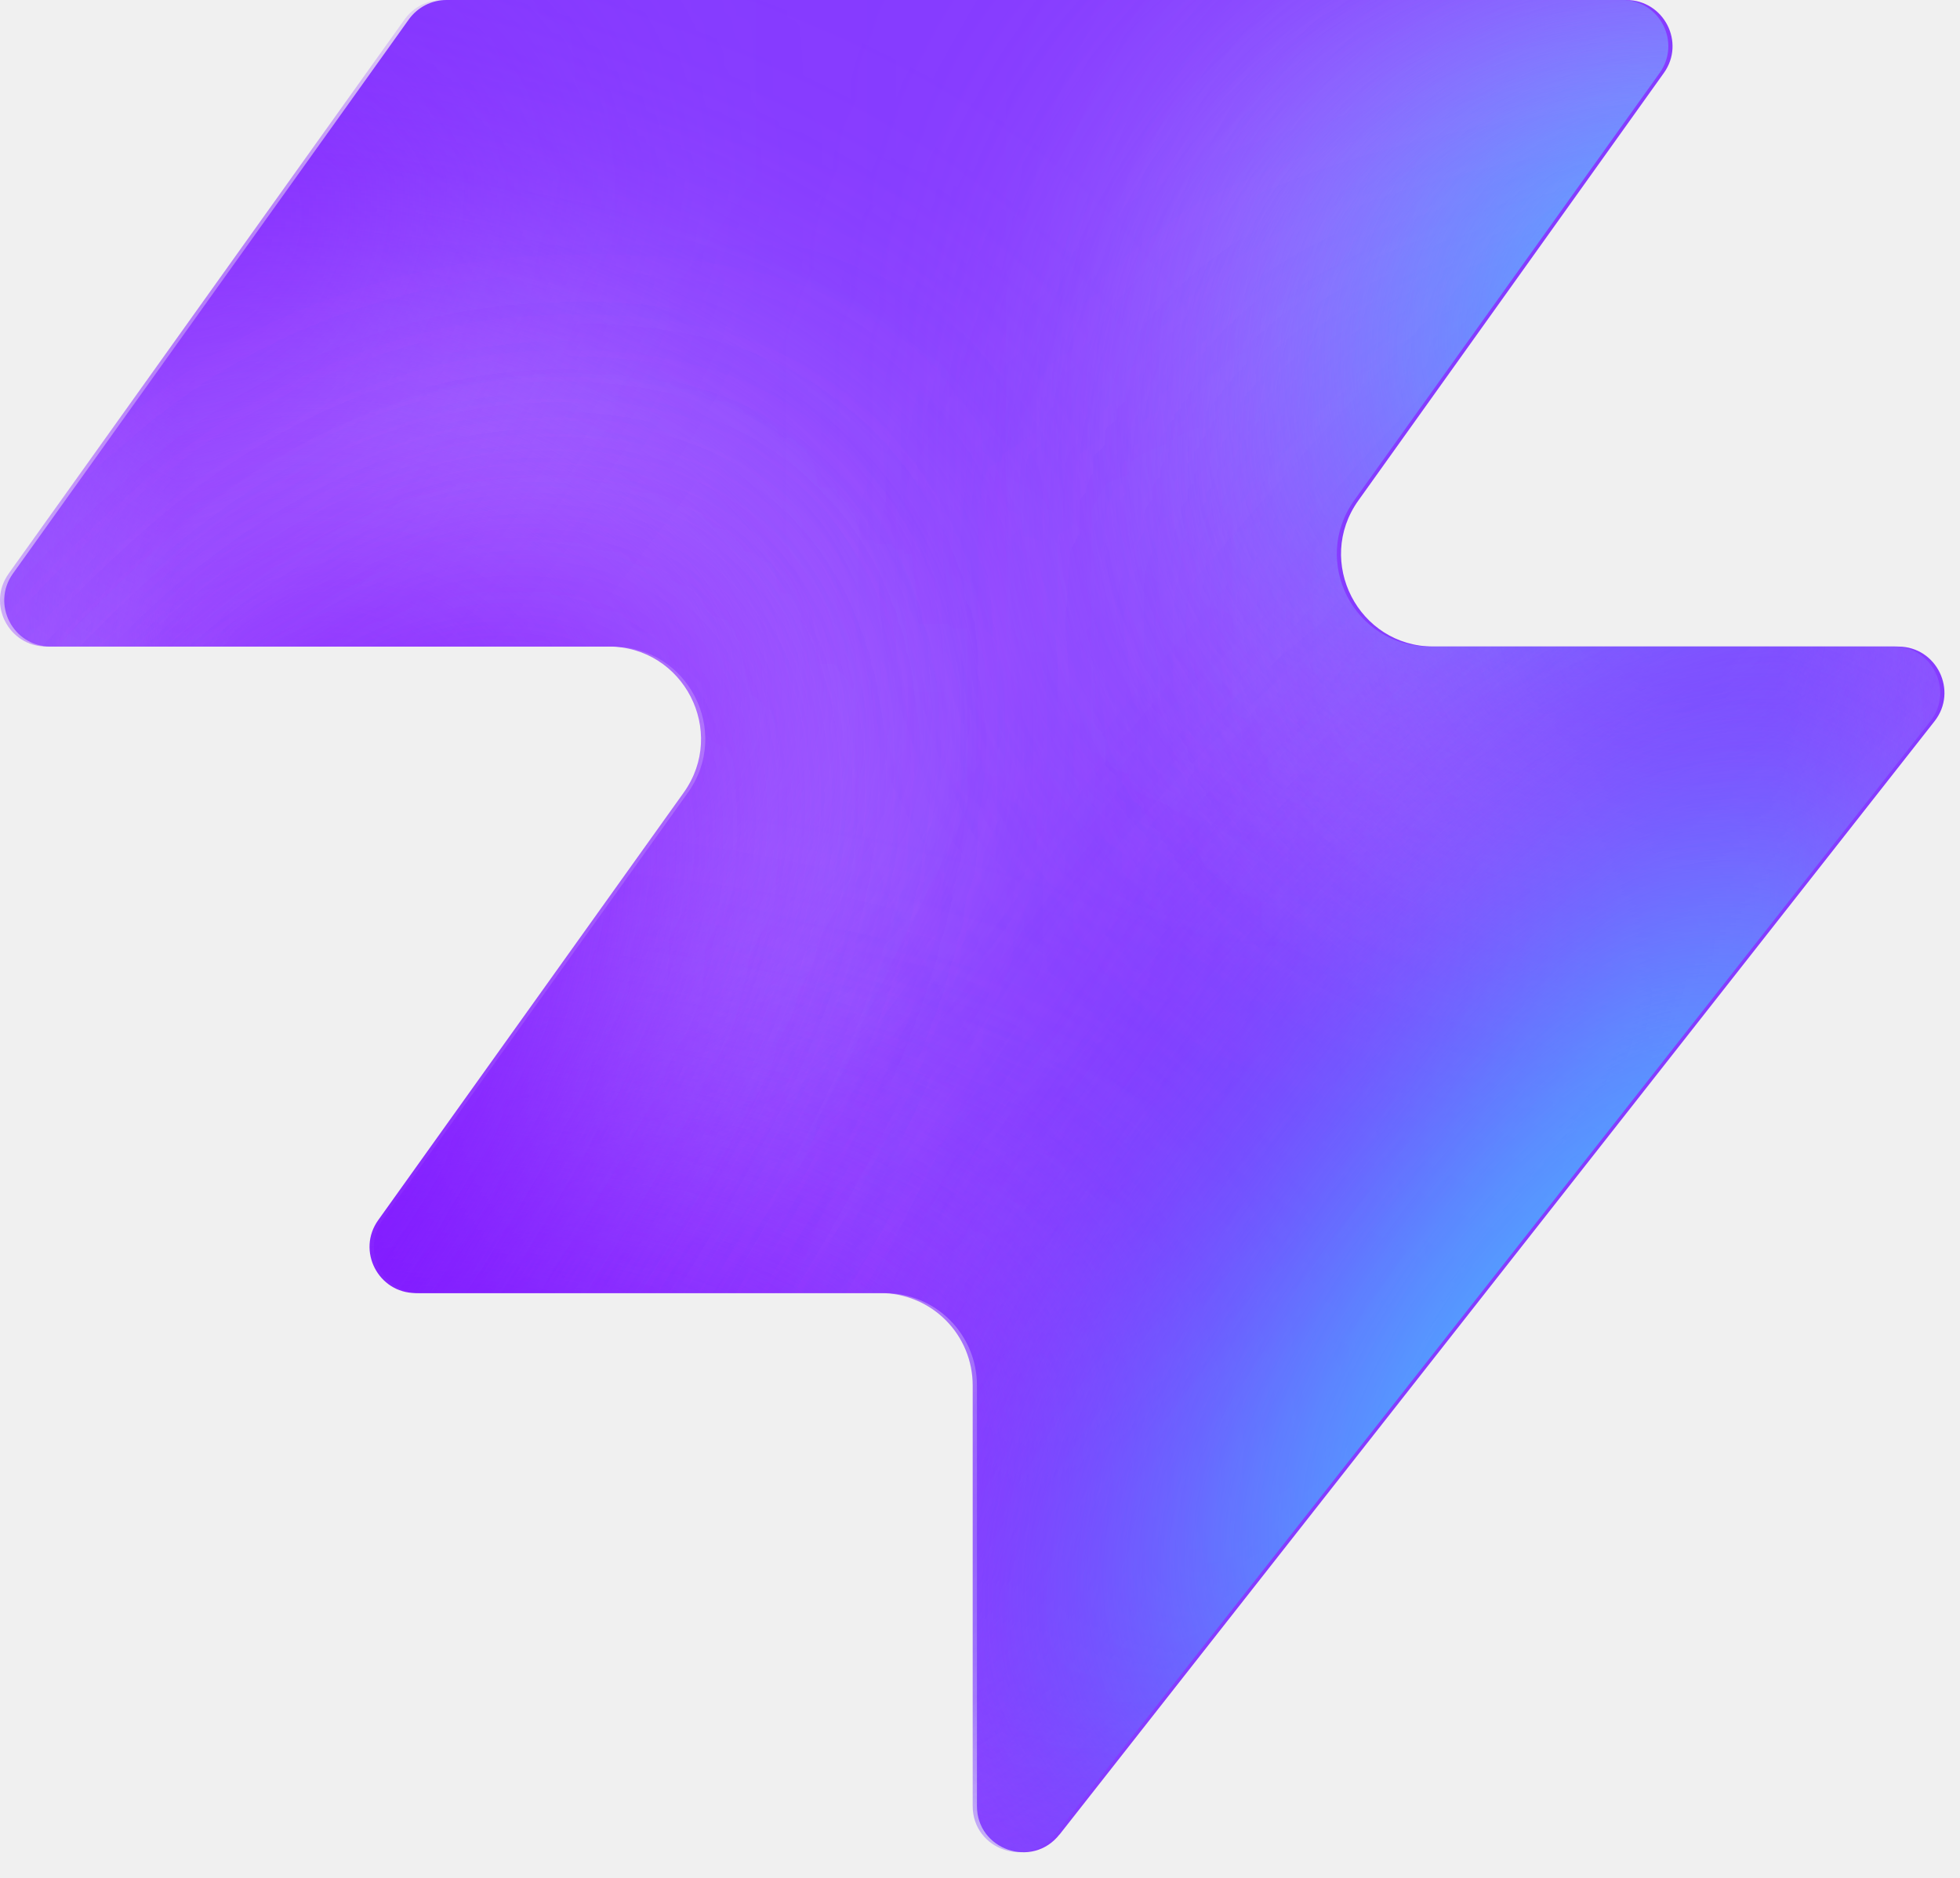
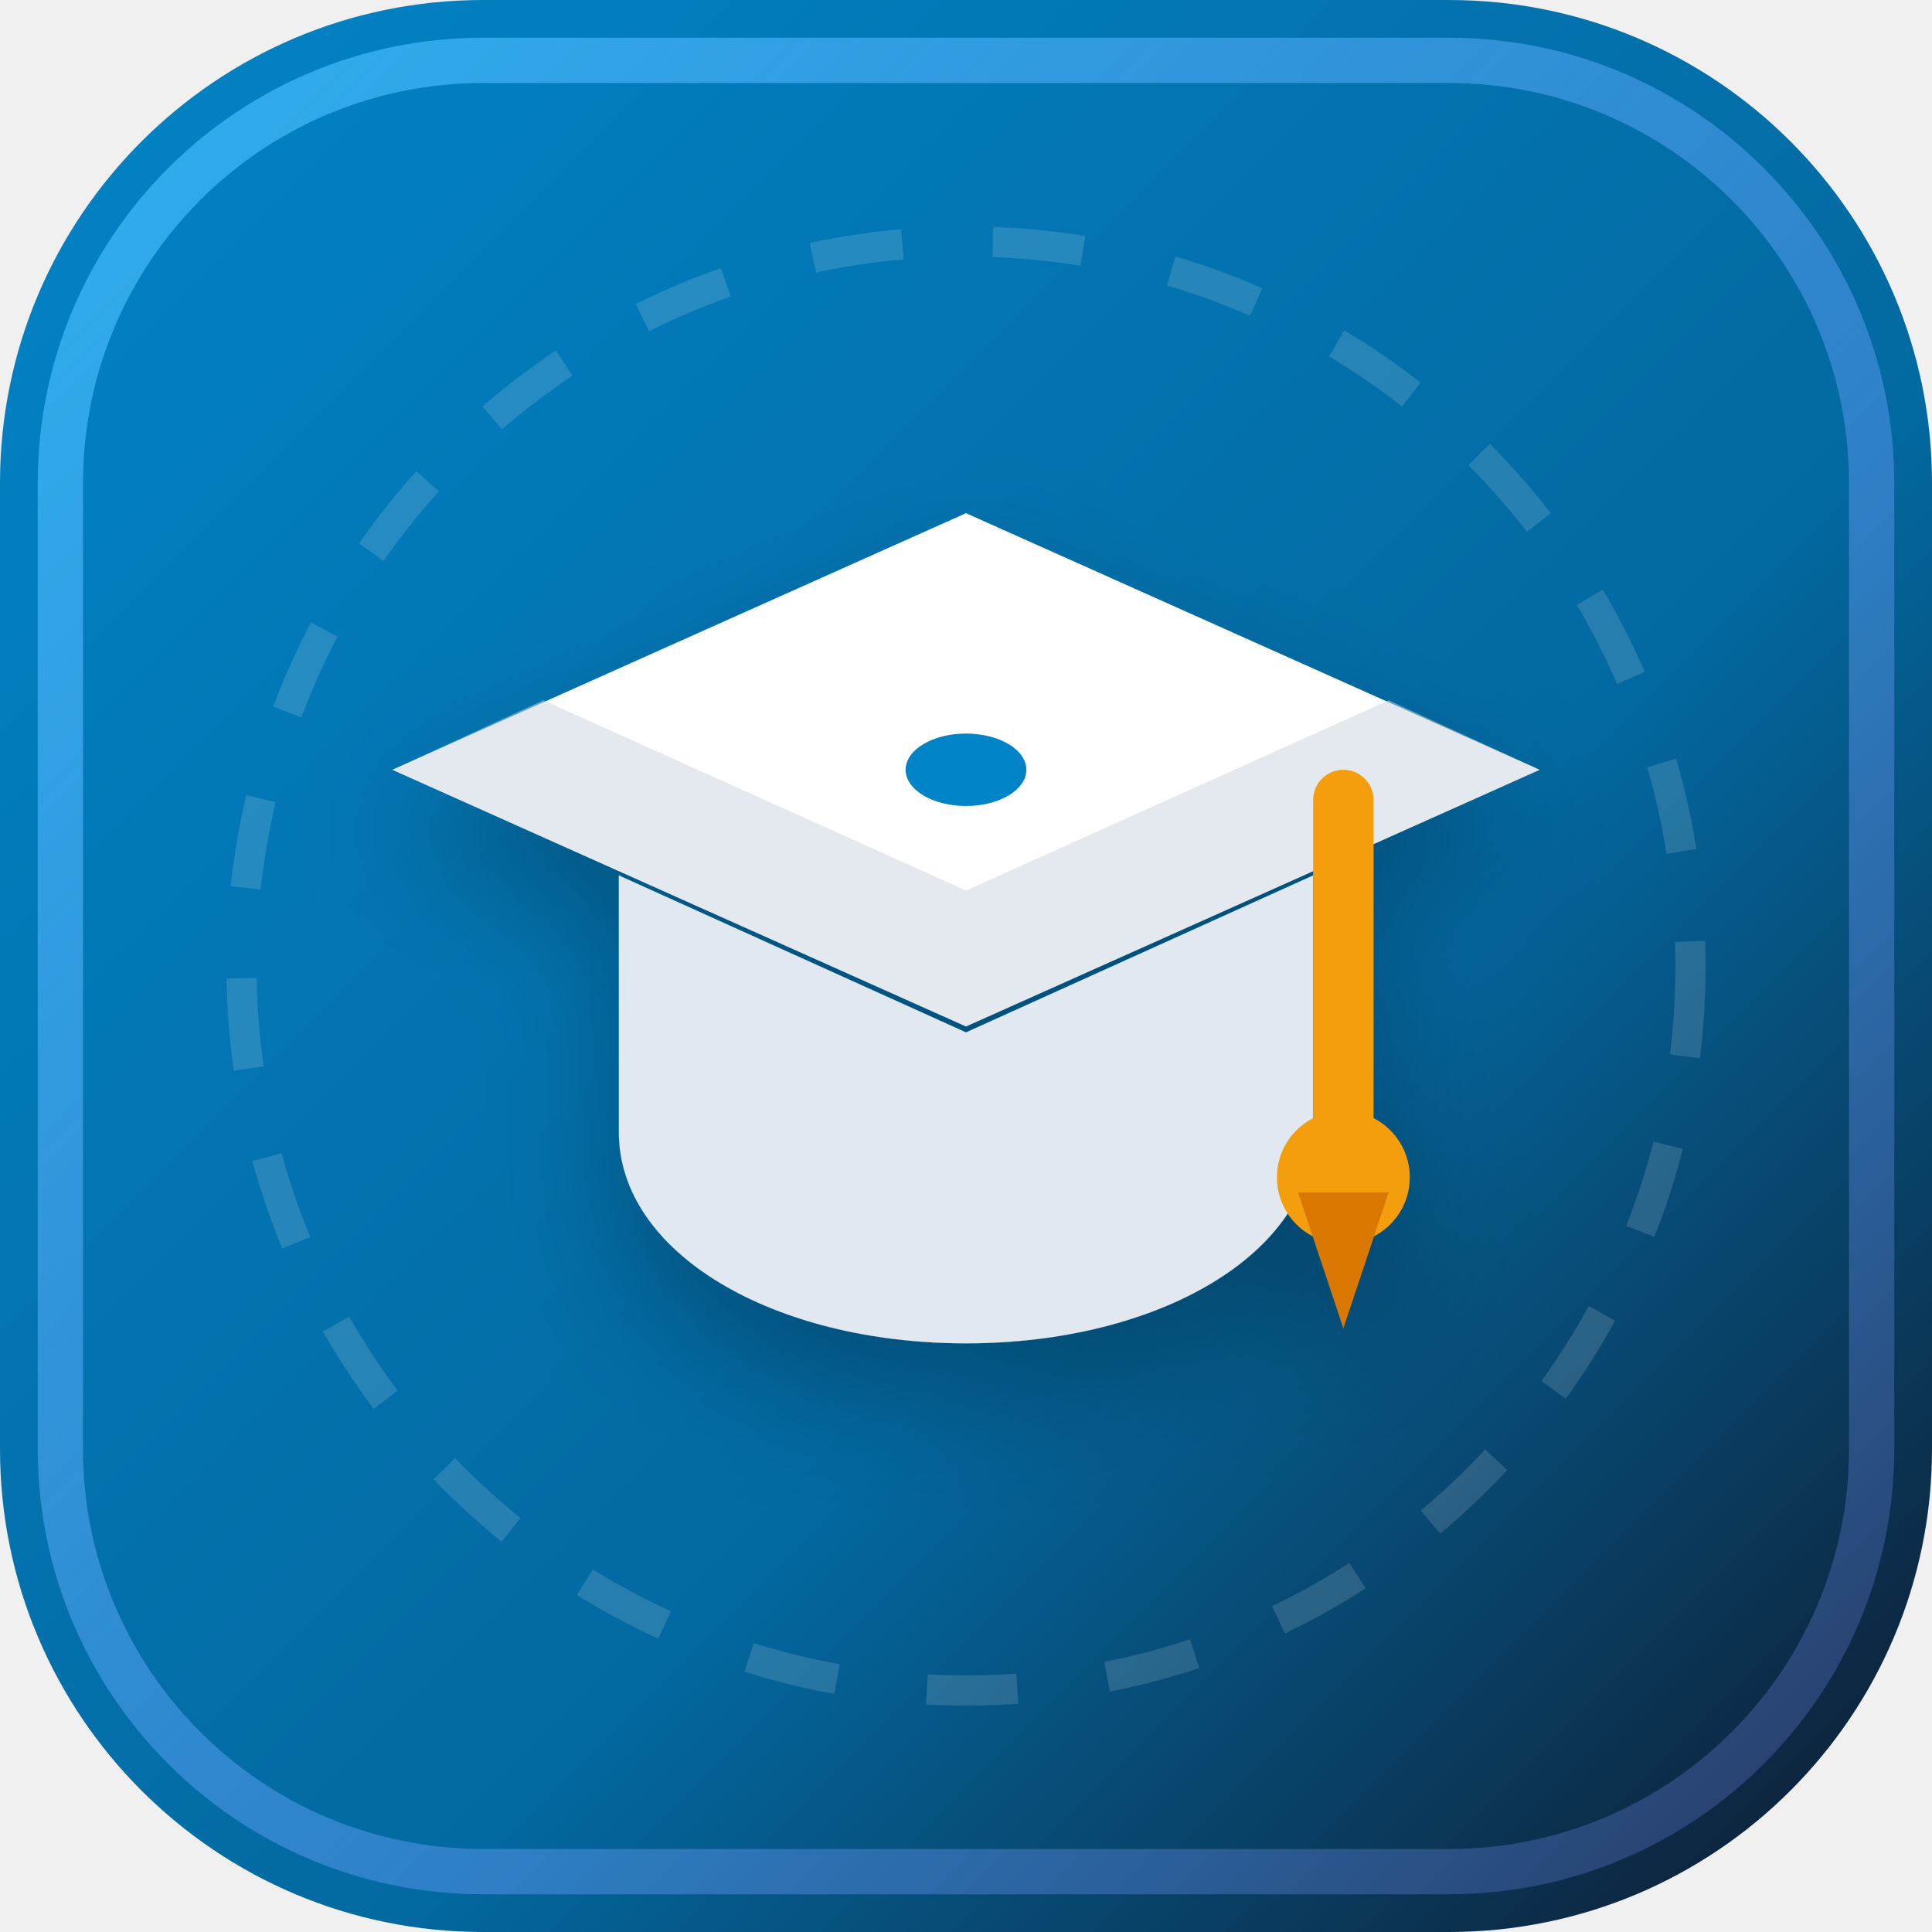
- <svg xmlns="http://www.w3.org/2000/svg" width="48" height="46" fill="none" viewBox="0 0 48 46">
-   <path fill="#863bff" d="M25.946 44.938c-.664.845-2.021.375-2.021-.698V33.937a2.26 2.26 0 0 0-2.262-2.262H10.287c-.92 0-1.456-1.04-.92-1.788l7.48-10.471c1.07-1.497 0-3.578-1.842-3.578H1.237c-.92 0-1.456-1.04-.92-1.788L10.013.474c.214-.297.556-.474.92-.474h28.894c.92 0 1.456 1.04.92 1.788l-7.48 10.471c-1.07 1.498 0 3.579 1.842 3.579h11.377c.943 0 1.473 1.088.89 1.83L25.947 44.94z" style="fill:#863bff;fill:color(display-p3 .525 .23 1);fill-opacity:1" />
-   <mask id="a" width="48" height="46" x="0" y="0" maskUnits="userSpaceOnUse" style="mask-type:alpha">
-     <path fill="#000" d="M25.842 44.938c-.664.844-2.021.375-2.021-.698V33.937a2.26 2.26 0 0 0-2.262-2.262H10.183c-.92 0-1.456-1.04-.92-1.788l7.48-10.471c1.07-1.498 0-3.579-1.842-3.579H1.133c-.92 0-1.456-1.04-.92-1.787L9.91.473c.214-.297.556-.474.92-.474h28.894c.92 0 1.456 1.04.92 1.788l-7.48 10.471c-1.07 1.498 0 3.578 1.842 3.578h11.377c.943 0 1.473 1.088.89 1.832L25.843 44.94z" style="fill:#000;fill-opacity:1" />
-   </mask>
-   <g mask="url(#a)">
-     <g filter="url(#b)">
-       <ellipse cx="5.508" cy="14.704" fill="#ede6ff" rx="5.508" ry="14.704" style="fill:#ede6ff;fill:color(display-p3 .927 .903 1);fill-opacity:1" transform="matrix(.00324 1 1 -.00324 -4.47 31.516)" />
-     </g>
-     <g filter="url(#c)">
-       <ellipse cx="10.399" cy="29.851" fill="#ede6ff" rx="10.399" ry="29.851" style="fill:#ede6ff;fill:color(display-p3 .927 .903 1);fill-opacity:1" transform="matrix(.00324 1 1 -.00324 -39.328 7.883)" />
-     </g>
-     <g filter="url(#d)">
-       <ellipse cx="5.508" cy="30.487" fill="#7e14ff" rx="5.508" ry="30.487" style="fill:#7e14ff;fill:color(display-p3 .492 .077 1);fill-opacity:1" transform="rotate(89.814 -25.913 -14.639)scale(1 -1)" />
-     </g>
-     <g filter="url(#e)">
-       <ellipse cx="5.508" cy="30.599" fill="#7e14ff" rx="5.508" ry="30.599" style="fill:#7e14ff;fill:color(display-p3 .492 .077 1);fill-opacity:1" transform="rotate(89.814 -32.644 -3.334)scale(1 -1)" />
-     </g>
-     <g filter="url(#f)">
-       <ellipse cx="5.508" cy="30.599" fill="#7e14ff" rx="5.508" ry="30.599" style="fill:#7e14ff;fill:color(display-p3 .492 .077 1);fill-opacity:1" transform="matrix(.00324 1 1 -.00324 -34.34 30.47)" />
-     </g>
-     <g filter="url(#g)">
-       <ellipse cx="14.072" cy="22.078" fill="#ede6ff" rx="14.072" ry="22.078" style="fill:#ede6ff;fill:color(display-p3 .927 .903 1);fill-opacity:1" transform="rotate(93.35 24.506 48.493)scale(-1 1)" />
-     </g>
-     <g filter="url(#h)">
-       <ellipse cx="3.47" cy="21.501" fill="#7e14ff" rx="3.47" ry="21.501" style="fill:#7e14ff;fill:color(display-p3 .492 .077 1);fill-opacity:1" transform="rotate(89.009 28.708 47.59)scale(-1 1)" />
-     </g>
-     <g filter="url(#i)">
-       <ellipse cx="3.47" cy="21.501" fill="#7e14ff" rx="3.47" ry="21.501" style="fill:#7e14ff;fill:color(display-p3 .492 .077 1);fill-opacity:1" transform="rotate(89.009 28.708 47.59)scale(-1 1)" />
-     </g>
-     <g filter="url(#j)">
-       <ellipse cx=".387" cy="8.972" fill="#7e14ff" rx="4.407" ry="29.108" style="fill:#7e14ff;fill:color(display-p3 .492 .077 1);fill-opacity:1" transform="rotate(39.51 .387 8.972)" />
-     </g>
-     <g filter="url(#k)">
-       <ellipse cx="47.523" cy="-6.092" fill="#7e14ff" rx="4.407" ry="29.108" style="fill:#7e14ff;fill:color(display-p3 .492 .077 1);fill-opacity:1" transform="rotate(37.892 47.523 -6.092)" />
-     </g>
-     <g filter="url(#l)">
-       <ellipse cx="41.412" cy="6.333" fill="#47bfff" rx="5.971" ry="9.665" style="fill:#47bfff;fill:color(display-p3 .28 .748 1);fill-opacity:1" transform="rotate(37.892 41.412 6.333)" />
-     </g>
-     <g filter="url(#m)">
-       <ellipse cx="-1.879" cy="38.332" fill="#7e14ff" rx="4.407" ry="29.108" style="fill:#7e14ff;fill:color(display-p3 .492 .077 1);fill-opacity:1" transform="rotate(37.892 -1.88 38.332)" />
-     </g>
-     <g filter="url(#n)">
-       <ellipse cx="-1.879" cy="38.332" fill="#7e14ff" rx="4.407" ry="29.108" style="fill:#7e14ff;fill:color(display-p3 .492 .077 1);fill-opacity:1" transform="rotate(37.892 -1.88 38.332)" />
-     </g>
-     <g filter="url(#o)">
-       <ellipse cx="35.651" cy="29.907" fill="#7e14ff" rx="4.407" ry="29.108" style="fill:#7e14ff;fill:color(display-p3 .492 .077 1);fill-opacity:1" transform="rotate(37.892 35.651 29.907)" />
-     </g>
-     <g filter="url(#p)">
-       <ellipse cx="38.418" cy="32.4" fill="#47bfff" rx="5.971" ry="15.297" style="fill:#47bfff;fill:color(display-p3 .28 .748 1);fill-opacity:1" transform="rotate(37.892 38.418 32.4)" />
-     </g>
-   </g>
+ <svg xmlns="http://www.w3.org/2000/svg" viewBox="0 0 64 64" fill="none">
  <defs>
-     <filter id="b" width="60.045" height="41.654" x="-19.77" y="16.149" color-interpolation-filters="sRGB" filterUnits="userSpaceOnUse">
-       <feFlood flood-opacity="0" result="BackgroundImageFix" />
-       <feBlend in="SourceGraphic" in2="BackgroundImageFix" result="shape" />
-       <feGaussianBlur result="effect1_foregroundBlur_2002_17158" stdDeviation="7.659" />
-     </filter>
-     <filter id="c" width="90.34" height="51.437" x="-54.613" y="-7.533" color-interpolation-filters="sRGB" filterUnits="userSpaceOnUse">
-       <feFlood flood-opacity="0" result="BackgroundImageFix" />
-       <feBlend in="SourceGraphic" in2="BackgroundImageFix" result="shape" />
-       <feGaussianBlur result="effect1_foregroundBlur_2002_17158" stdDeviation="7.659" />
-     </filter>
-     <filter id="d" width="79.355" height="29.4" x="-49.64" y="2.03" color-interpolation-filters="sRGB" filterUnits="userSpaceOnUse">
-       <feFlood flood-opacity="0" result="BackgroundImageFix" />
-       <feBlend in="SourceGraphic" in2="BackgroundImageFix" result="shape" />
-       <feGaussianBlur result="effect1_foregroundBlur_2002_17158" stdDeviation="4.596" />
-     </filter>
-     <filter id="e" width="79.579" height="29.4" x="-45.045" y="20.029" color-interpolation-filters="sRGB" filterUnits="userSpaceOnUse">
-       <feFlood flood-opacity="0" result="BackgroundImageFix" />
-       <feBlend in="SourceGraphic" in2="BackgroundImageFix" result="shape" />
-       <feGaussianBlur result="effect1_foregroundBlur_2002_17158" stdDeviation="4.596" />
-     </filter>
-     <filter id="f" width="79.579" height="29.4" x="-43.513" y="21.178" color-interpolation-filters="sRGB" filterUnits="userSpaceOnUse">
-       <feFlood flood-opacity="0" result="BackgroundImageFix" />
-       <feBlend in="SourceGraphic" in2="BackgroundImageFix" result="shape" />
-       <feGaussianBlur result="effect1_foregroundBlur_2002_17158" stdDeviation="4.596" />
-     </filter>
-     <filter id="g" width="74.749" height="58.852" x="15.756" y="-17.901" color-interpolation-filters="sRGB" filterUnits="userSpaceOnUse">
-       <feFlood flood-opacity="0" result="BackgroundImageFix" />
-       <feBlend in="SourceGraphic" in2="BackgroundImageFix" result="shape" />
-       <feGaussianBlur result="effect1_foregroundBlur_2002_17158" stdDeviation="7.659" />
-     </filter>
-     <filter id="h" width="61.377" height="25.362" x="23.548" y="2.284" color-interpolation-filters="sRGB" filterUnits="userSpaceOnUse">
-       <feFlood flood-opacity="0" result="BackgroundImageFix" />
-       <feBlend in="SourceGraphic" in2="BackgroundImageFix" result="shape" />
-       <feGaussianBlur result="effect1_foregroundBlur_2002_17158" stdDeviation="4.596" />
-     </filter>
-     <filter id="i" width="61.377" height="25.362" x="23.548" y="2.284" color-interpolation-filters="sRGB" filterUnits="userSpaceOnUse">
-       <feFlood flood-opacity="0" result="BackgroundImageFix" />
-       <feBlend in="SourceGraphic" in2="BackgroundImageFix" result="shape" />
-       <feGaussianBlur result="effect1_foregroundBlur_2002_17158" stdDeviation="4.596" />
-     </filter>
-     <filter id="j" width="56.045" height="63.649" x="-27.636" y="-22.853" color-interpolation-filters="sRGB" filterUnits="userSpaceOnUse">
-       <feFlood flood-opacity="0" result="BackgroundImageFix" />
-       <feBlend in="SourceGraphic" in2="BackgroundImageFix" result="shape" />
-       <feGaussianBlur result="effect1_foregroundBlur_2002_17158" stdDeviation="4.596" />
-     </filter>
-     <filter id="k" width="54.814" height="64.646" x="20.116" y="-38.415" color-interpolation-filters="sRGB" filterUnits="userSpaceOnUse">
-       <feFlood flood-opacity="0" result="BackgroundImageFix" />
-       <feBlend in="SourceGraphic" in2="BackgroundImageFix" result="shape" />
-       <feGaussianBlur result="effect1_foregroundBlur_2002_17158" stdDeviation="4.596" />
-     </filter>
-     <filter id="l" width="33.541" height="35.313" x="24.641" y="-11.323" color-interpolation-filters="sRGB" filterUnits="userSpaceOnUse">
-       <feFlood flood-opacity="0" result="BackgroundImageFix" />
-       <feBlend in="SourceGraphic" in2="BackgroundImageFix" result="shape" />
-       <feGaussianBlur result="effect1_foregroundBlur_2002_17158" stdDeviation="4.596" />
-     </filter>
-     <filter id="m" width="54.814" height="64.646" x="-29.286" y="6.009" color-interpolation-filters="sRGB" filterUnits="userSpaceOnUse">
-       <feFlood flood-opacity="0" result="BackgroundImageFix" />
-       <feBlend in="SourceGraphic" in2="BackgroundImageFix" result="shape" />
-       <feGaussianBlur result="effect1_foregroundBlur_2002_17158" stdDeviation="4.596" />
-     </filter>
-     <filter id="n" width="54.814" height="64.646" x="-29.286" y="6.009" color-interpolation-filters="sRGB" filterUnits="userSpaceOnUse">
-       <feFlood flood-opacity="0" result="BackgroundImageFix" />
-       <feBlend in="SourceGraphic" in2="BackgroundImageFix" result="shape" />
-       <feGaussianBlur result="effect1_foregroundBlur_2002_17158" stdDeviation="4.596" />
-     </filter>
-     <filter id="o" width="54.814" height="64.646" x="8.244" y="-2.416" color-interpolation-filters="sRGB" filterUnits="userSpaceOnUse">
-       <feFlood flood-opacity="0" result="BackgroundImageFix" />
-       <feBlend in="SourceGraphic" in2="BackgroundImageFix" result="shape" />
-       <feGaussianBlur result="effect1_foregroundBlur_2002_17158" stdDeviation="4.596" />
-     </filter>
-     <filter id="p" width="39.409" height="43.623" x="18.713" y="10.588" color-interpolation-filters="sRGB" filterUnits="userSpaceOnUse">
-       <feFlood flood-opacity="0" result="BackgroundImageFix" />
-       <feBlend in="SourceGraphic" in2="BackgroundImageFix" result="shape" />
-       <feGaussianBlur result="effect1_foregroundBlur_2002_17158" stdDeviation="4.596" />
+     <linearGradient id="bgGrad" x1="0" y1="0" x2="64" y2="64" gradientUnits="userSpaceOnUse">
+       <stop offset="0%" stop-color="#0284c7" />
+       <stop offset="60%" stop-color="#0369a1" />
+       <stop offset="100%" stop-color="#0f172a" />
+     </linearGradient>
+     <linearGradient id="ringGrad" x1="0" y1="0" x2="64" y2="64" gradientUnits="userSpaceOnUse">
+       <stop offset="0%" stop-color="#38bdf8" stop-opacity="0.8" />
+       <stop offset="100%" stop-color="#818cf8" stop-opacity="0.2" />
+     </linearGradient>
+     <filter id="shadow" x="-20%" y="-20%" width="140%" height="140%">
+       <feDropShadow dx="0" dy="2" stdDeviation="2" flood-color="#000000" flood-opacity="0.25" />
    </filter>
  </defs>
+   <rect width="64" height="64" rx="16" fill="url(#bgGrad)" />
+   <rect x="2" y="2" width="60" height="60" rx="14" stroke="url(#ringGrad)" stroke-width="1.5" />
+   <circle cx="32" cy="32" r="24" stroke="#ffffff" stroke-opacity="0.14" stroke-width="1" stroke-dasharray="3 3" />
+   <g filter="url(#shadow)">
+     <path d="M32 17L51 25.5L32 34L13 25.5L32 17Z" fill="#ffffff" />
+     <path d="M20.5 29V37.5C20.5 41.5 25.6 44.5 32 44.5C38.4 44.5 43.5 41.5 43.5 37.5V29L32 34.2L20.5 29Z" fill="#e2e8f0" />
+     <path d="M32 34L51 25.5L46 23.2L32 29.5L18 23.2L13 25.5L32 34Z" fill="#cbd5e1" fill-opacity="0.5" />
+     <path d="M44.5 26.5V37.5" stroke="#f59e0b" stroke-width="2" stroke-linecap="round" />
+     <circle cx="44.5" cy="39" r="2.2" fill="#f59e0b" />
+     <path d="M43 39.5L44.5 44L46 39.5Z" fill="#d97706" />
+     <ellipse cx="32" cy="25.5" rx="2" ry="1.2" fill="#0284c7" />
+   </g>
</svg>
